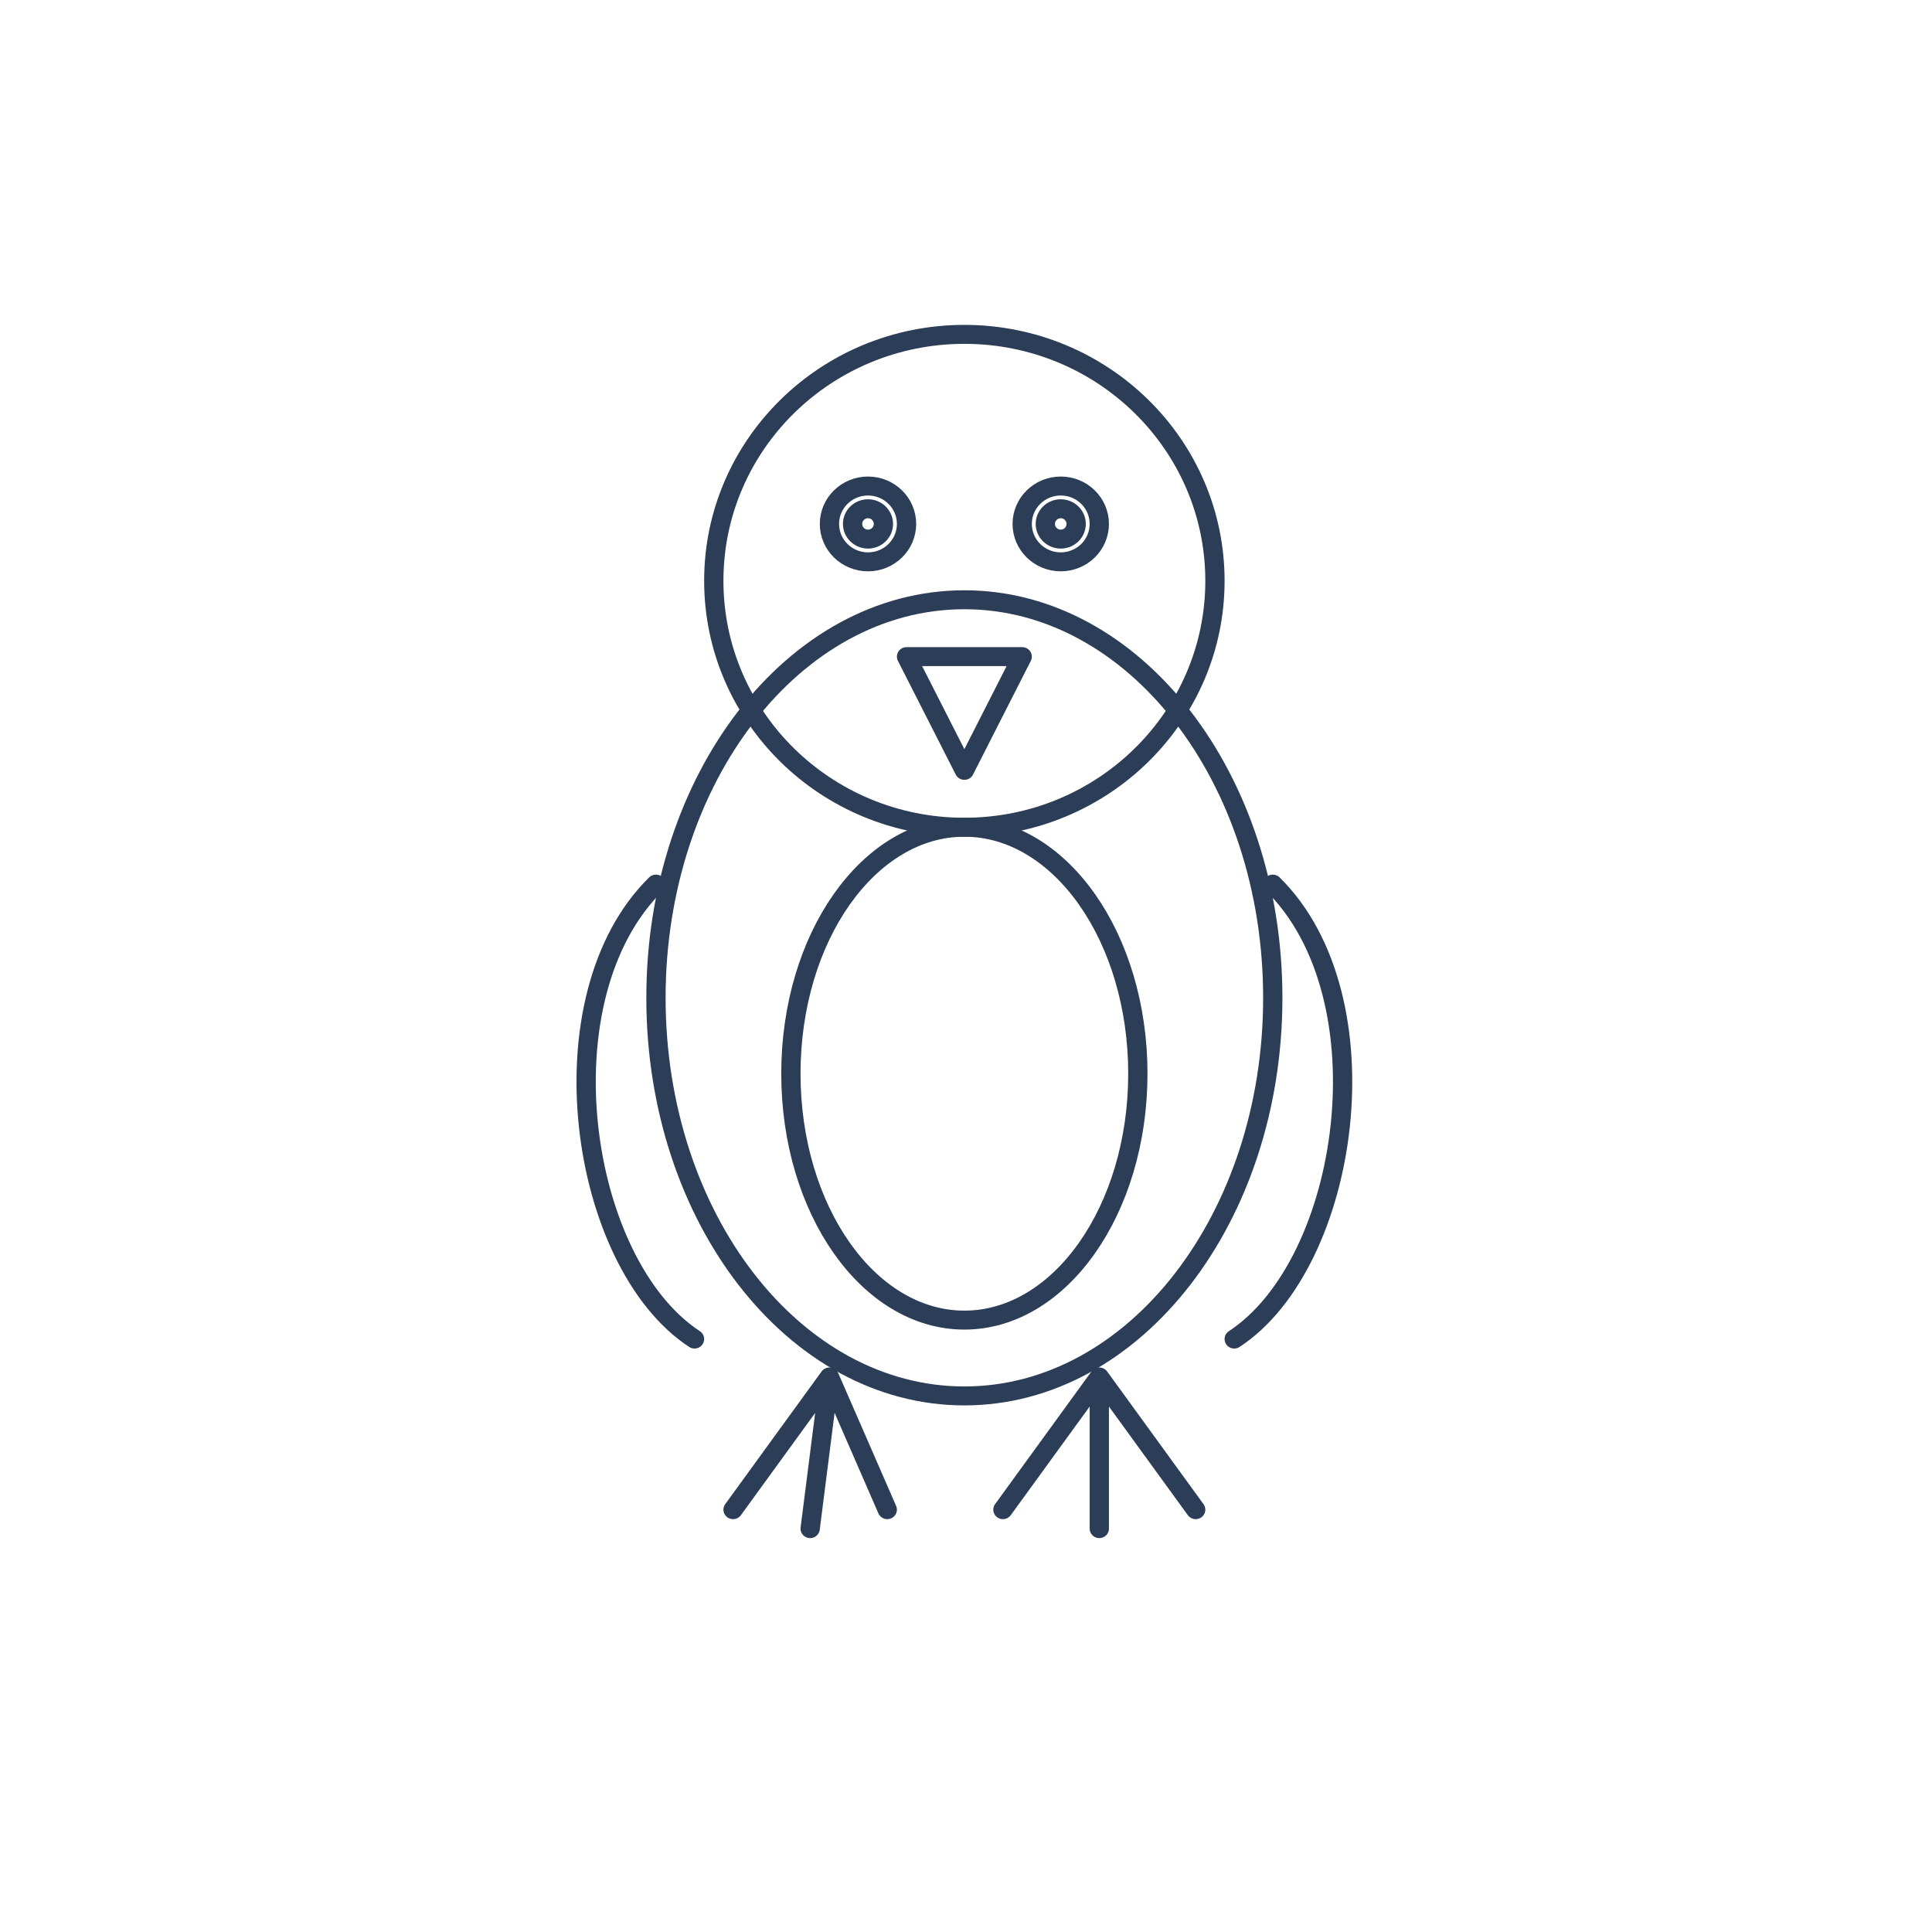
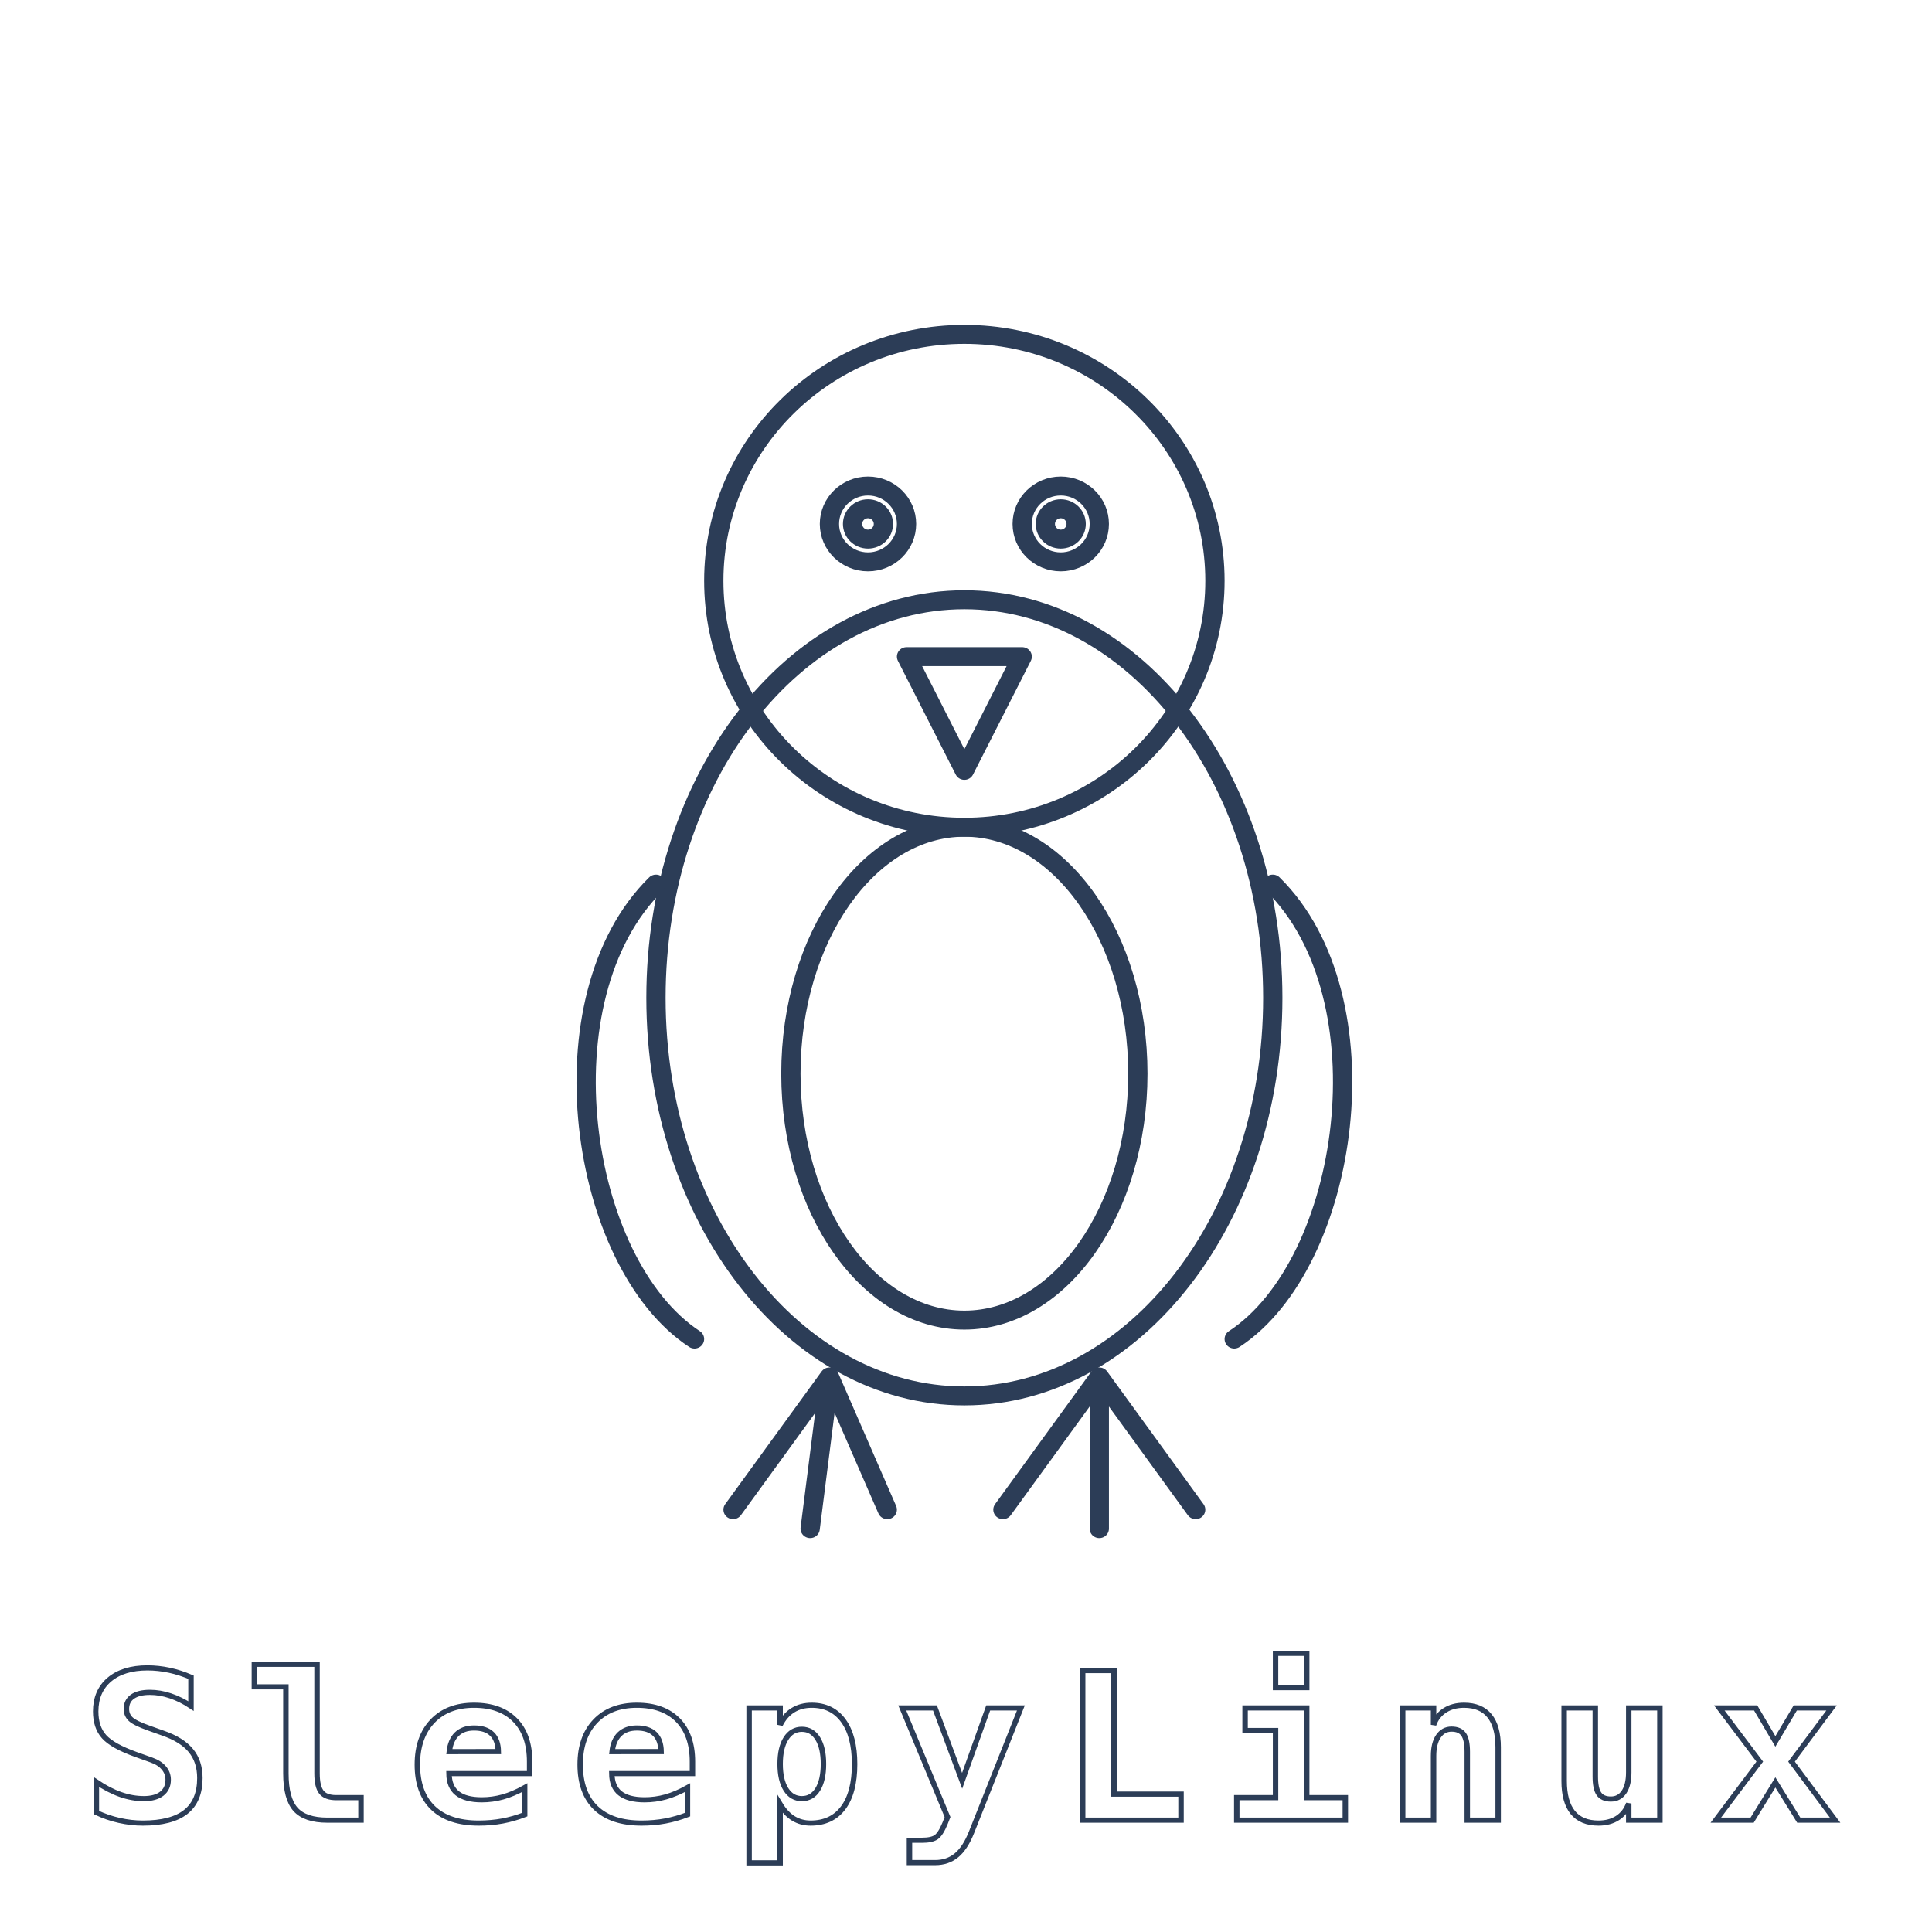
- <svg xmlns="http://www.w3.org/2000/svg" width="500" height="500" viewBox="0 0 500 500" version="1.1" id="svg62">
-   <defs id="defs62" />
+ <svg xmlns="http://www.w3.org/2000/svg" xmlns:xlink="http://www.w3.org/1999/xlink" width="500" height="500" viewBox="0 0 500 500" version="1.1" id="svg62">
+   <defs id="defs62">
+     <linearGradient id="linearGradient1">
+       <stop style="stop-color:#2c3d57;stop-opacity:1;" offset="0" id="stop1" />
+       <stop style="stop-color:#2c3d57;stop-opacity:0;" offset="1" id="stop2" />
+     </linearGradient>
+     <linearGradient xlink:href="#linearGradient1" id="linearGradient2" x1="23.371" y1="466.469" x2="461.888" y2="466.469" gradientUnits="userSpaceOnUse" />
+   </defs>
  <g transform="matrix(4.988473,0,0,4.905889,139.8317,71.81641)" id="g45" style="fill:none;fill-opacity:1;stroke:#2c3d57;stroke-width:1;stroke-dasharray:none;stroke-opacity:1">
    <ellipse cx="22" cy="38" rx="16" ry="21" fill="none" stroke="#5ac87a" stroke-width="1.8" id="ellipse36" style="fill:none;fill-opacity:1;stroke:#2c3d57;stroke-width:1;stroke-dasharray:none;stroke-opacity:1" />
    <ellipse cx="22" cy="42" rx="9" ry="13" fill="none" stroke="#5ac87a" stroke-width="1.2" id="ellipse37" style="fill:none;fill-opacity:1;stroke:#2c3d57;stroke-width:1;stroke-dasharray:none;stroke-opacity:1" />
    <circle cx="22" cy="16" r="13" fill="none" stroke="#5ac87a" stroke-width="1.8" id="circle37" style="fill:none;fill-opacity:1;stroke:#2c3d57;stroke-width:1;stroke-dasharray:none;stroke-opacity:1" />
    <circle cx="17" cy="13" r="2" fill="none" stroke="#5ac87a" stroke-width="1.2" id="circle38" style="fill:none;fill-opacity:1;stroke:#2c3d57;stroke-width:1;stroke-dasharray:none;stroke-opacity:1" />
    <circle cx="17" cy="13" r="0.8" fill="#5ac87a" id="circle39" style="fill:none;fill-opacity:1;stroke:#2c3d57;stroke-width:1;stroke-dasharray:none;stroke-opacity:1" />
    <circle cx="27" cy="13" r="2" fill="none" stroke="#5ac87a" stroke-width="1.2" id="circle40" style="fill:none;fill-opacity:1;stroke:#2c3d57;stroke-width:1;stroke-dasharray:none;stroke-opacity:1" />
    <circle cx="27" cy="13" r="0.8" fill="#5ac87a" id="circle41" style="fill:none;fill-opacity:1;stroke:#2c3d57;stroke-width:1;stroke-dasharray:none;stroke-opacity:1" />
    <path d="m 19,20 3,6 3,-6 z" fill="none" stroke="#5ac87a" stroke-width="1.4" stroke-linejoin="round" id="path41" style="fill:none;fill-opacity:1;stroke:#2c3d57;stroke-width:1;stroke-dasharray:none;stroke-opacity:1" />
    <path d="M 6,32 C 0,38 2,52 8,56" fill="none" stroke="#5ac87a" stroke-width="1.6" stroke-linecap="round" id="path42" style="fill:none;fill-opacity:1;stroke:#2c3d57;stroke-width:1;stroke-dasharray:none;stroke-opacity:1" />
    <path d="m 38,32 c 6,6 4,20 -2,24" fill="none" stroke="#5ac87a" stroke-width="1.6" stroke-linecap="round" id="path43" style="fill:none;fill-opacity:1;stroke:#2c3d57;stroke-width:1;stroke-dasharray:none;stroke-opacity:1" />
    <path d="m 15,58 -5,7 m 5,-7 -1,8 m 1,-8 3,7" fill="none" stroke="#5ac87a" stroke-width="1.3" stroke-linecap="round" id="path44" style="fill:none;fill-opacity:1;stroke:#2c3d57;stroke-width:1;stroke-dasharray:none;stroke-opacity:1" />
    <path d="m 29,58 -5,7 m 5,-7 v 8 m 0,-8 5,7" fill="none" stroke="#5ac87a" stroke-width="1.3" stroke-linecap="round" id="path45" style="fill:none;fill-opacity:1;stroke:#2c3d57;stroke-width:1;stroke-dasharray:none;stroke-opacity:1" />
  </g>
+   <text x="241.642" y="485.066" font-family="monospace" font-size="54.671px" font-weight="bold" fill="none" stroke="#5ac87a" stroke-width="1.367" text-anchor="middle" letter-spacing="8" id="text60" transform="scale(1.029741,0.9711182)" style="stroke:#2c3d57;stroke-width:1.367;stroke-dasharray:none;stroke-opacity:1">SleepyLinux</text>
</svg>
